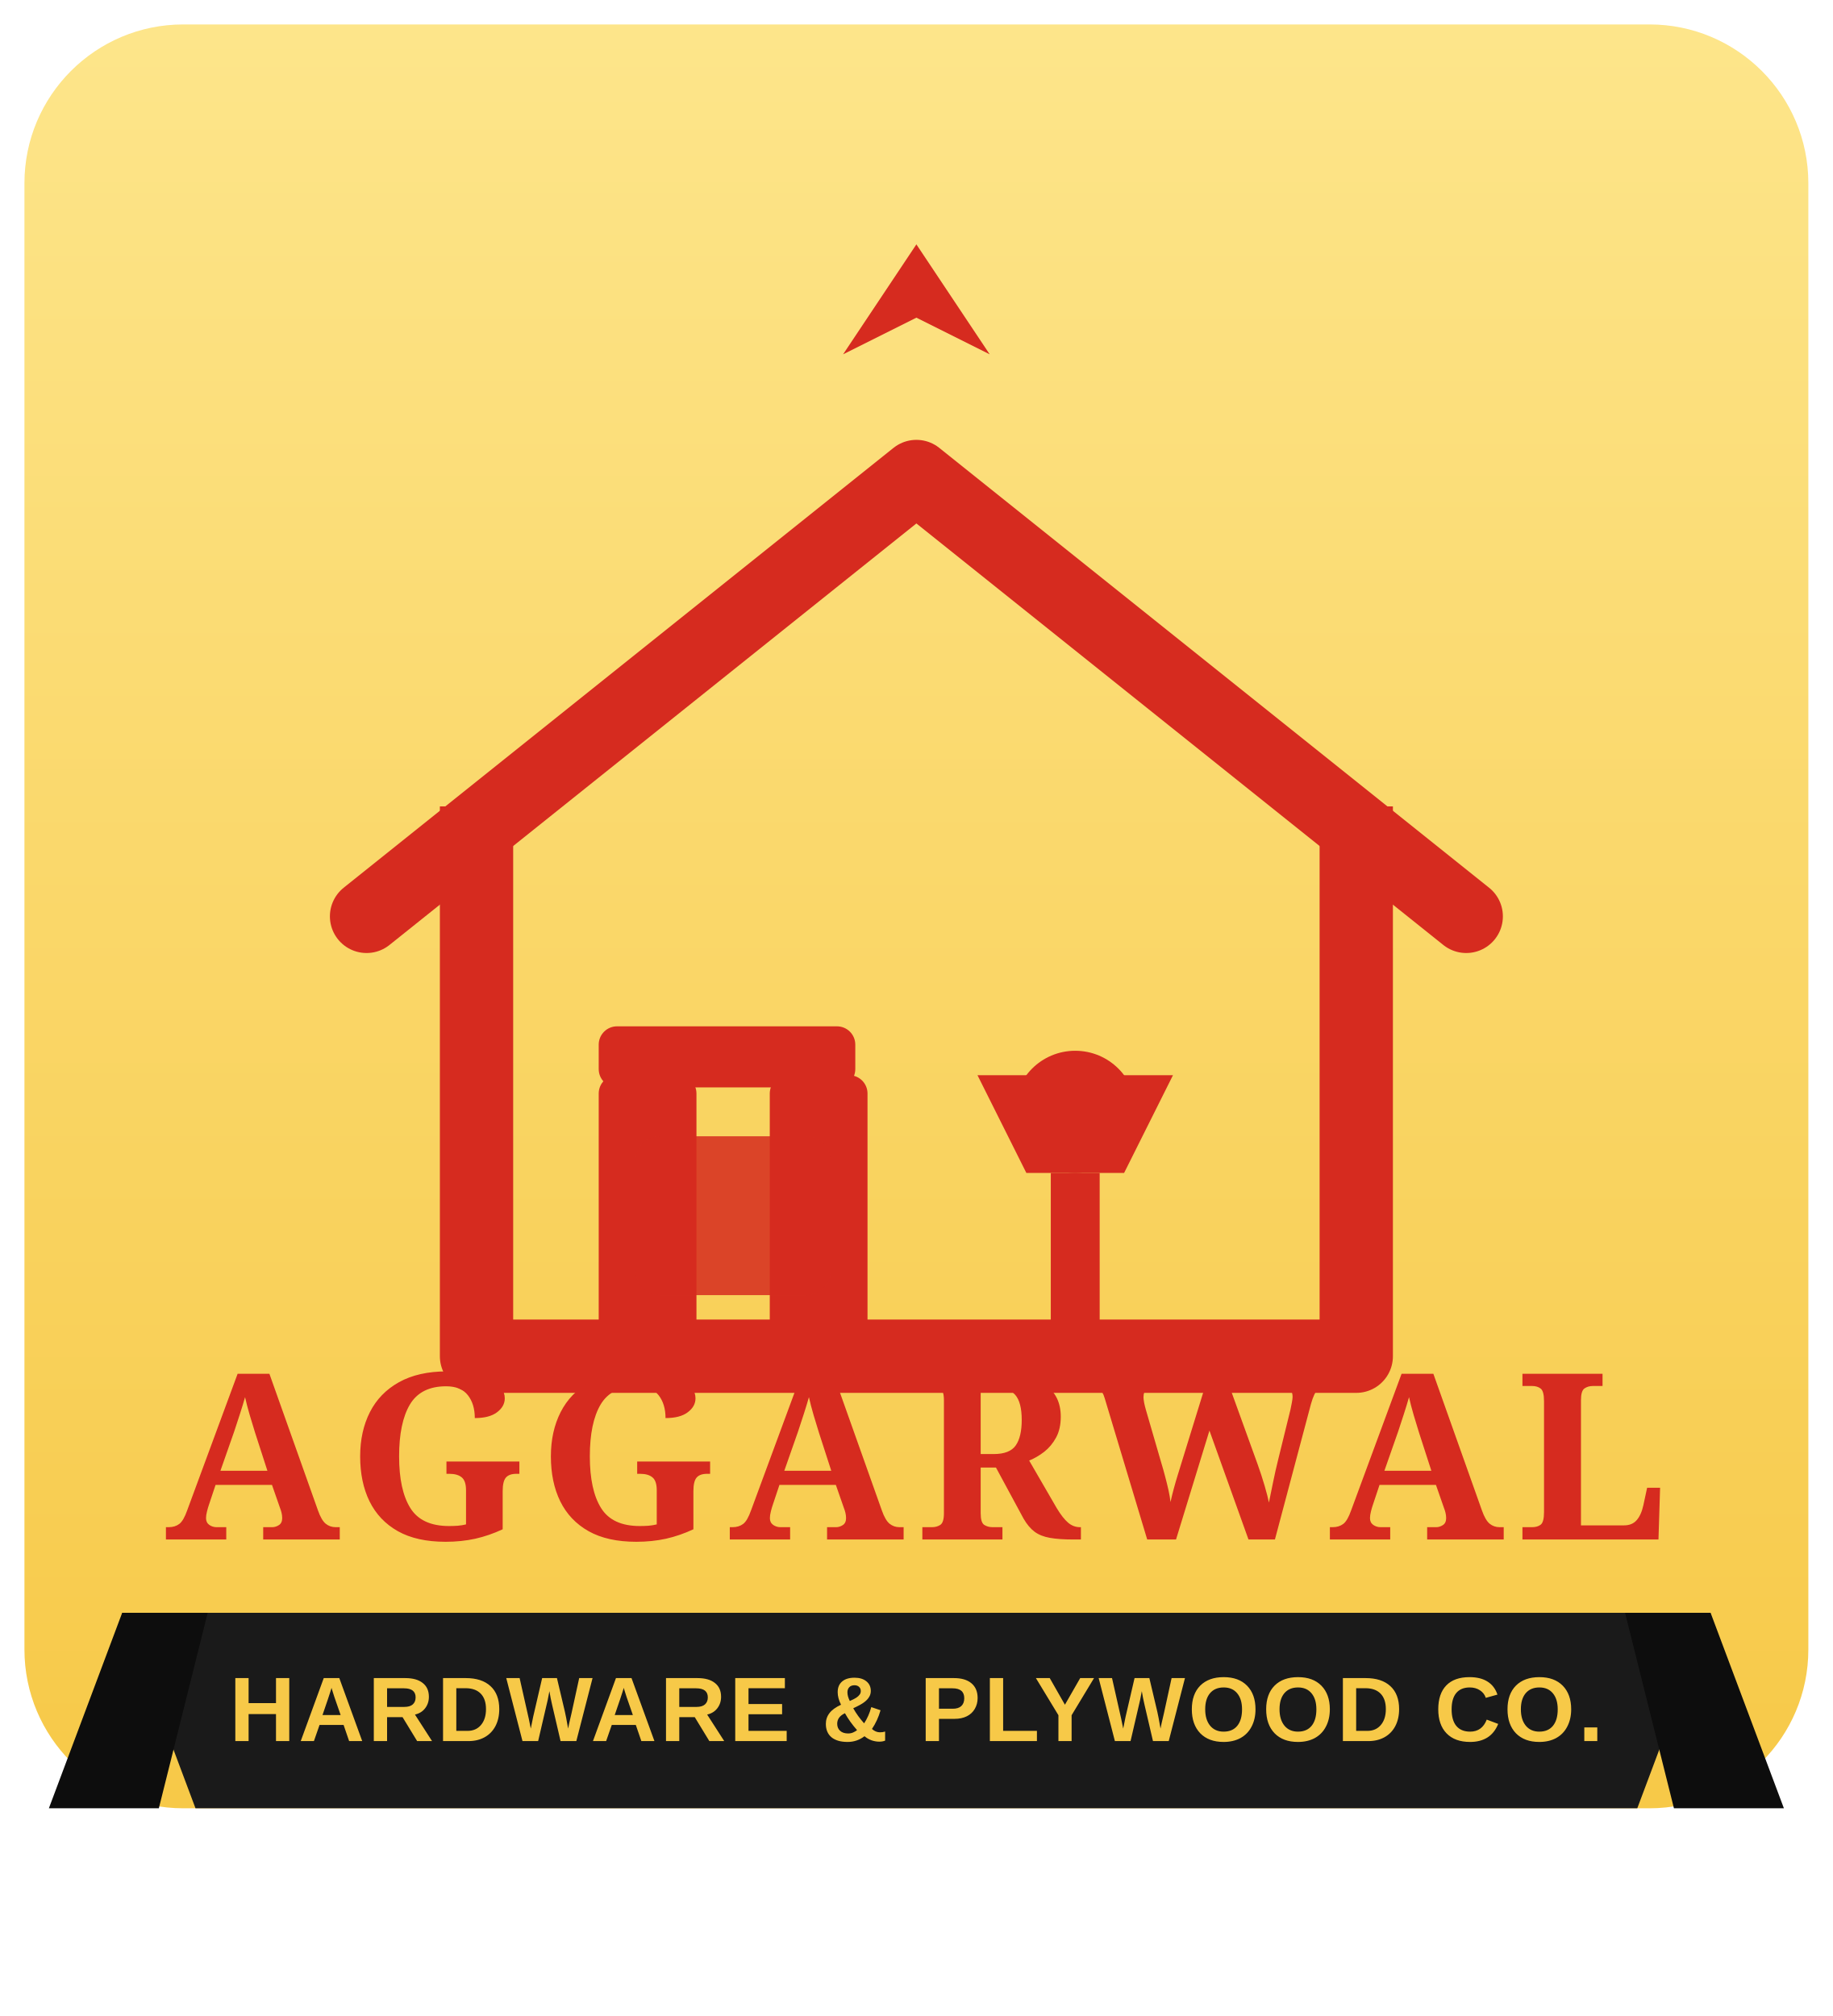
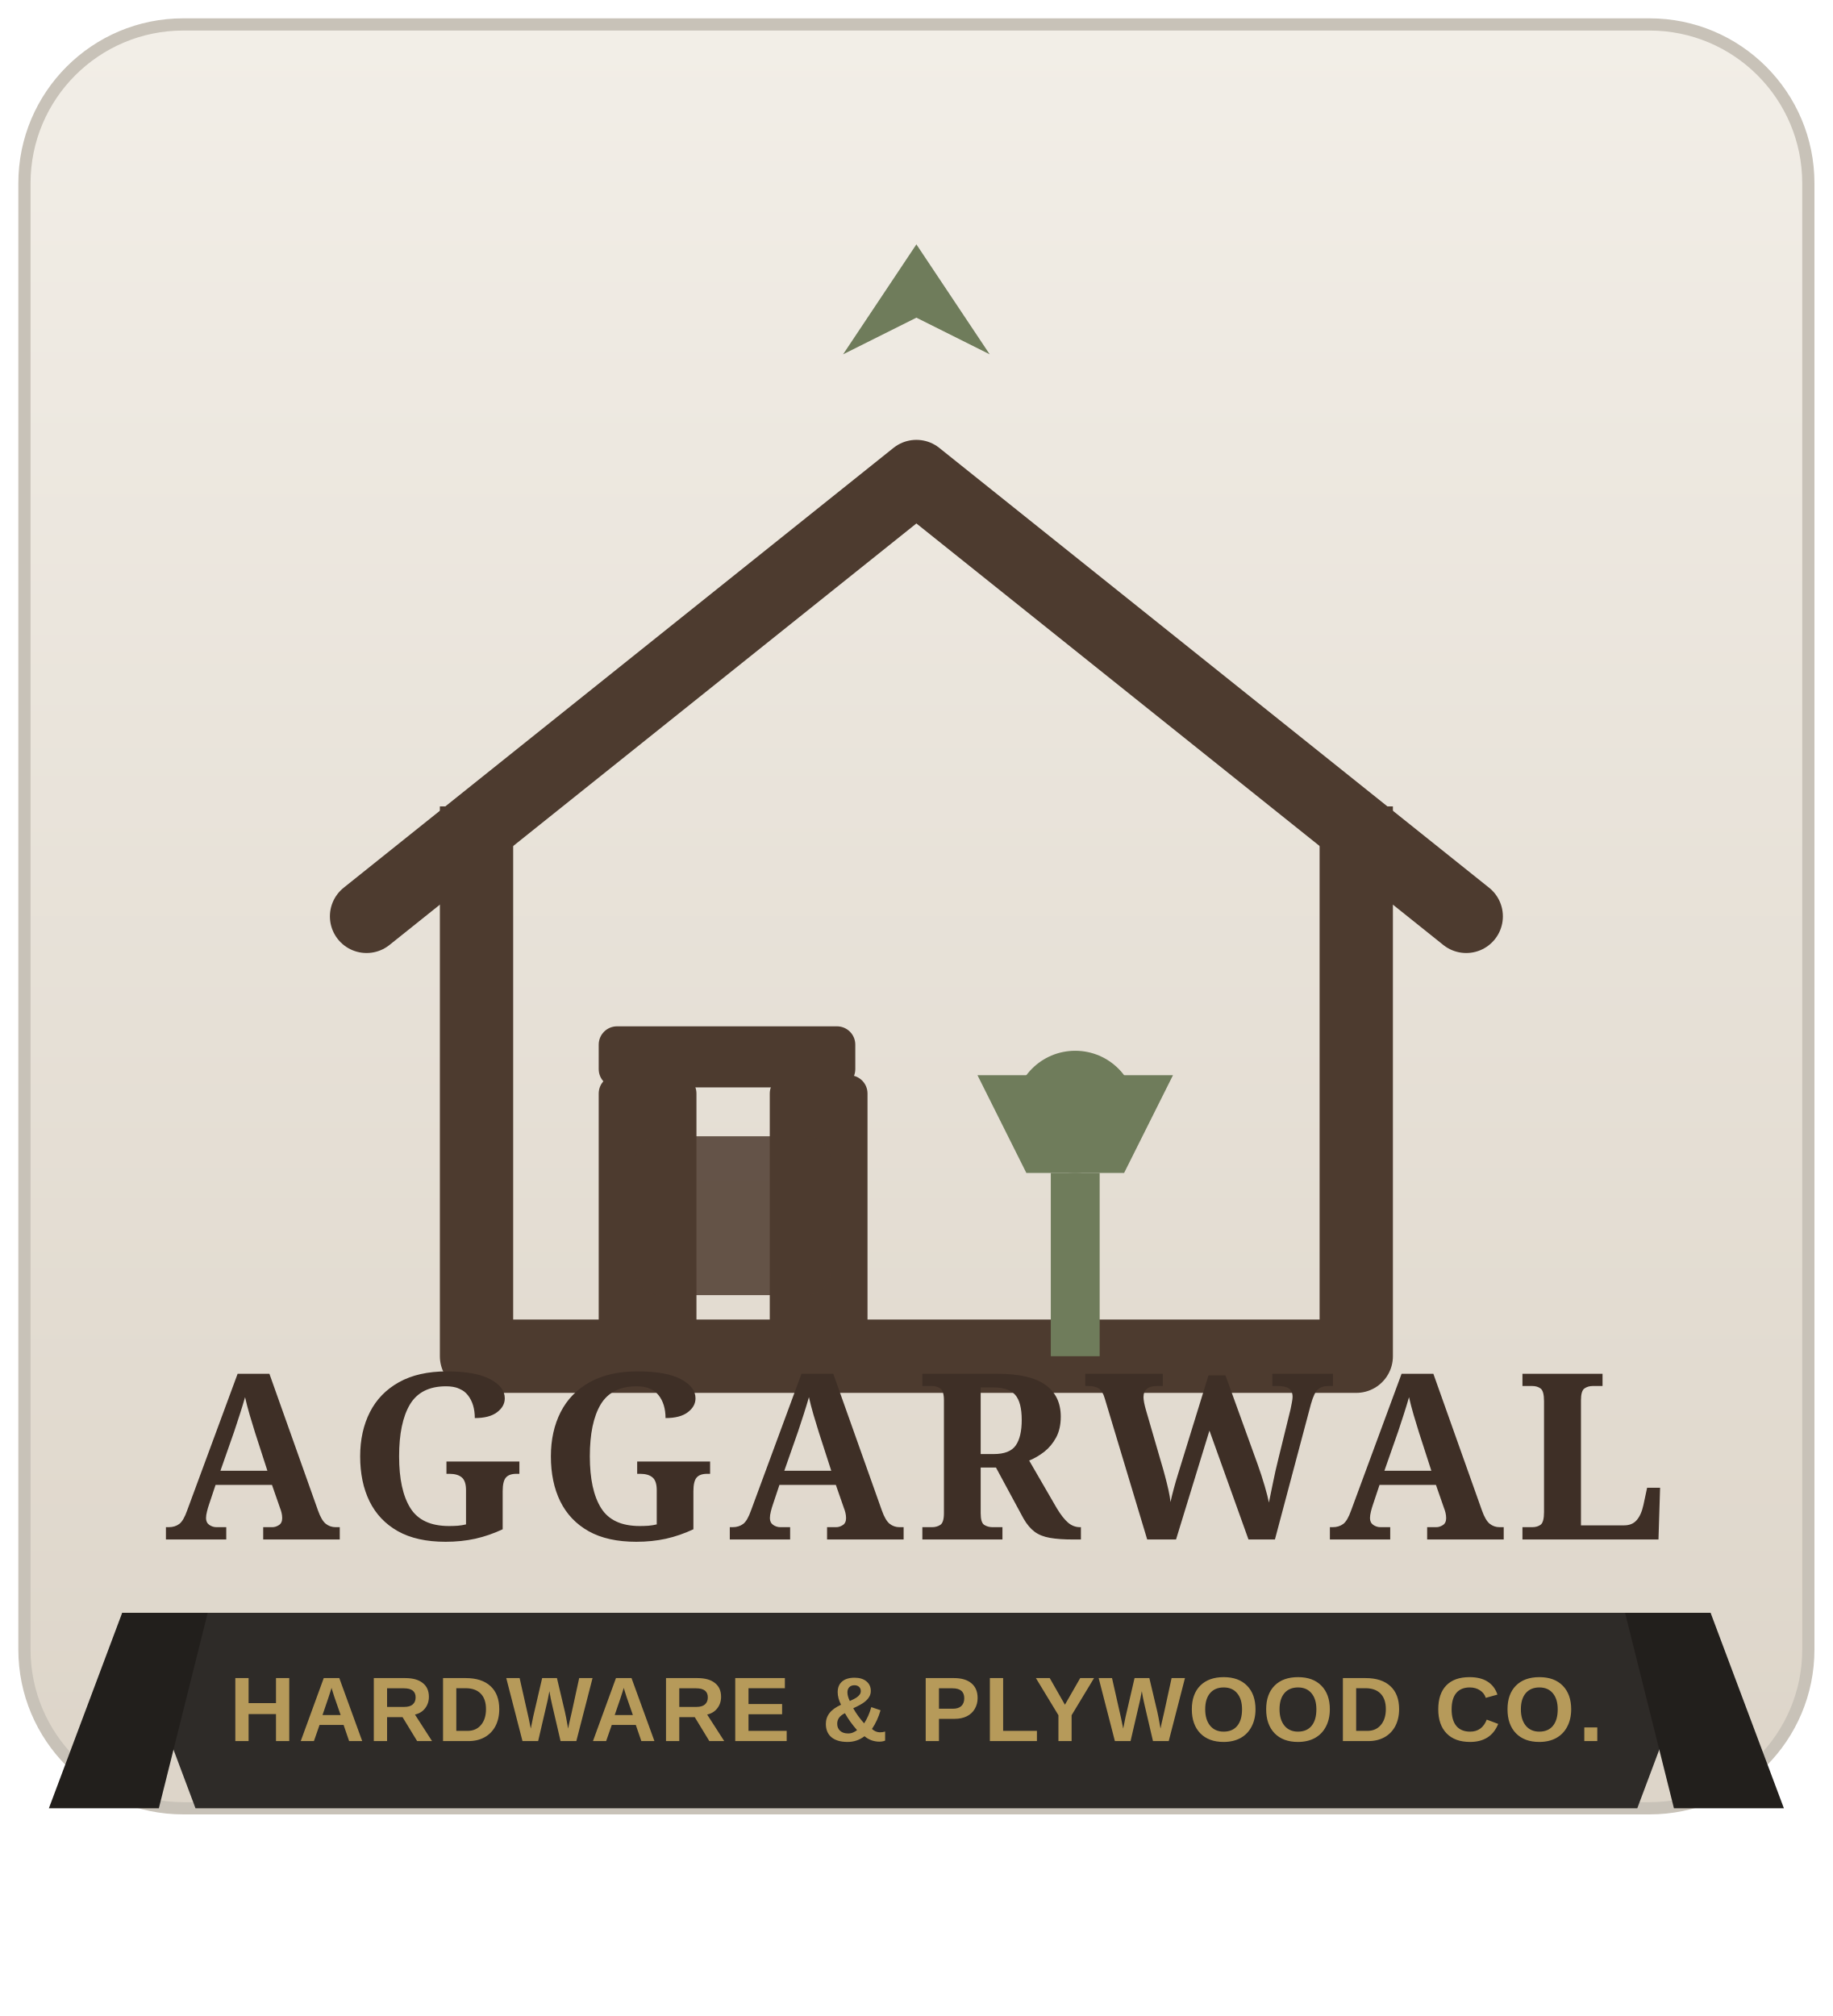
<svg xmlns="http://www.w3.org/2000/svg" viewBox="0 0 300 330" role="img" aria-label="Aggarwal Hardware &amp; Plywood Company logo">
  <defs>
    <linearGradient id="bg" x1="0" y1="0" x2="0" y2="1">
-       <stop offset="0" stop-color="#FDE58A" />
-       <stop offset="1" stop-color="#F7C948" />
+       <stop offset="0" stop-color="#F2EEE7" />
+       <stop offset="1" stop-color="#DDD5C9" />
    </linearGradient>
  </defs>
-   <rect x="4" y="4" width="292" height="292" rx="26" fill="url(#bg)" />
-   <path d="M150 40 L138 58 L150 52 L162 58 Z" fill="#D62B1F" />
-   <path d="M60 150 L150 78 L240 150" fill="none" stroke="#D62B1F" stroke-width="12" stroke-linecap="round" stroke-linejoin="round" />
-   <path d="M78 132 V222 H222 V132" fill="none" stroke="#D62B1F" stroke-width="12" stroke-linejoin="round" />
-   <g fill="#D62B1F">
+   <rect x="4" y="4" width="292" height="292" rx="26" fill="url(#bg)" stroke="#C8C2B8" stroke-width="2" />
+   <path d="M150 40 L138 58 L150 52 L162 58 Z" fill="#6F7C5B" />
+   <path d="M60 150 L150 78 L240 150" fill="none" stroke="#4D3B2F" stroke-width="12" stroke-linecap="round" stroke-linejoin="round" />
+   <path d="M78 132 V222 H222 V132" fill="none" stroke="#4D3B2F" stroke-width="12" stroke-linejoin="round" />
+   <g fill="#4D3B2F">
    <rect x="98" y="176" width="16" height="46" rx="3" />
    <rect x="98" y="168" width="42" height="10" rx="3" />
    <rect x="126" y="176" width="16" height="46" rx="3" />
    <rect x="104" y="186" width="32" height="26" rx="4" opacity="0.85" />
-     <circle cx="176" cy="182" r="10" />
-     <rect x="172" y="192" width="8" height="30" />
-     <path d="M160 176 L192 176 L184 192 L168 192 Z" />
+     <circle cx="176" cy="182" r="10" fill="#6F7C5B" />
+     <rect x="172" y="192" width="8" height="30" fill="#6F7C5B" />
+     <path d="M160 176 L192 176 L184 192 L168 192 Z" fill="#6F7C5B" />
  </g>
-   <text x="150" y="252" text-anchor="middle" font-family="Georgia, 'Playfair Display', serif" font-weight="700" font-size="38" fill="#D62B1F" letter-spacing="2">AGGARWAL</text>
+   <text x="150" y="252" text-anchor="middle" font-family="Georgia, 'Playfair Display', serif" font-weight="700" font-size="38" fill="#3E2F26" letter-spacing="2">AGGARWAL</text>
  <g>
-     <path d="M20 264 L280 264 L268 296 L32 296 Z" fill="#1A1A1A" />
-     <path d="M20 264 L34 264 L26 296 L8 296 Z" fill="#0D0D0D" />
-     <path d="M280 264 L266 264 L274 296 L292 296 Z" fill="#0D0D0D" />
-     <text x="150" y="285" text-anchor="middle" font-family="Arial, sans-serif" font-weight="700" font-size="15" fill="#F7C948" letter-spacing="0.5">HARDWARE &amp; PLYWOOD CO.</text>
+     <path d="M20 264 L280 264 L268 296 L32 296 Z" fill="#2E2B28" />
+     <path d="M20 264 L34 264 L26 296 L8 296 Z" fill="#221F1C" />
+     <path d="M280 264 L266 264 L274 296 L292 296 Z" fill="#221F1C" />
+     <text x="150" y="285" text-anchor="middle" font-family="Arial, sans-serif" font-weight="700" font-size="15" fill="#B69A5A" letter-spacing="0.5">HARDWARE &amp; PLYWOOD CO.</text>
  </g>
</svg>
